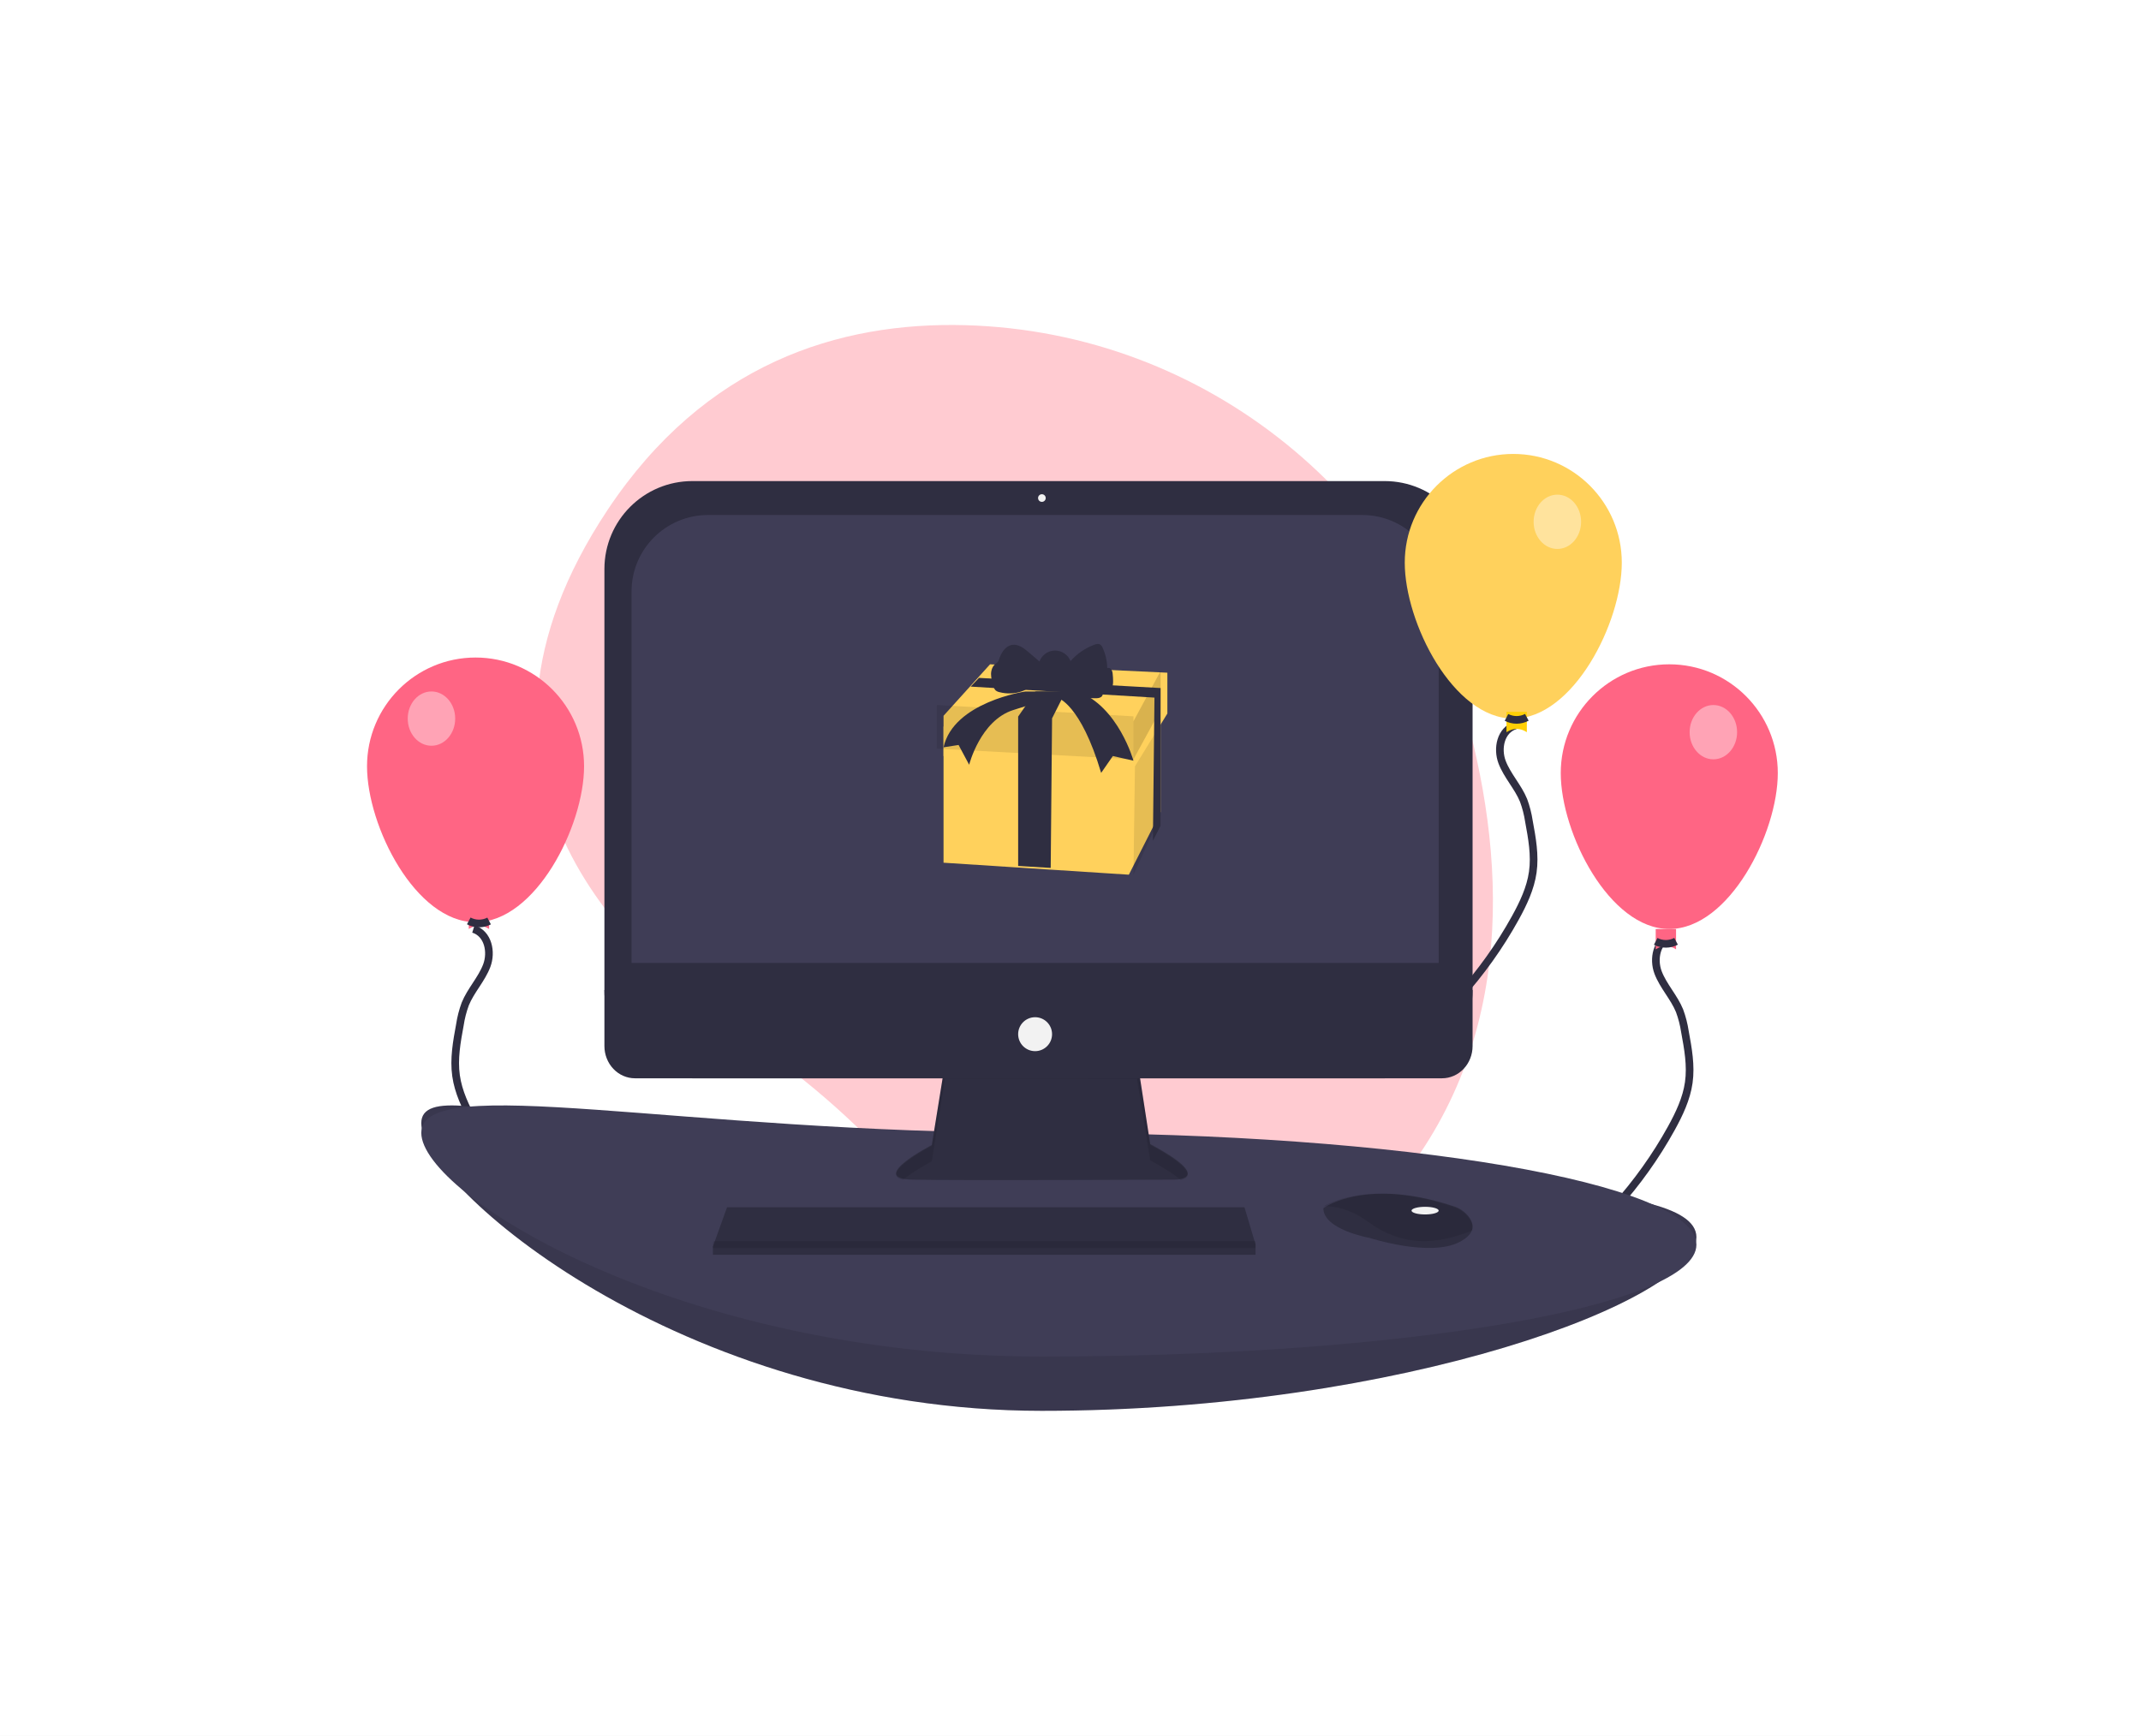
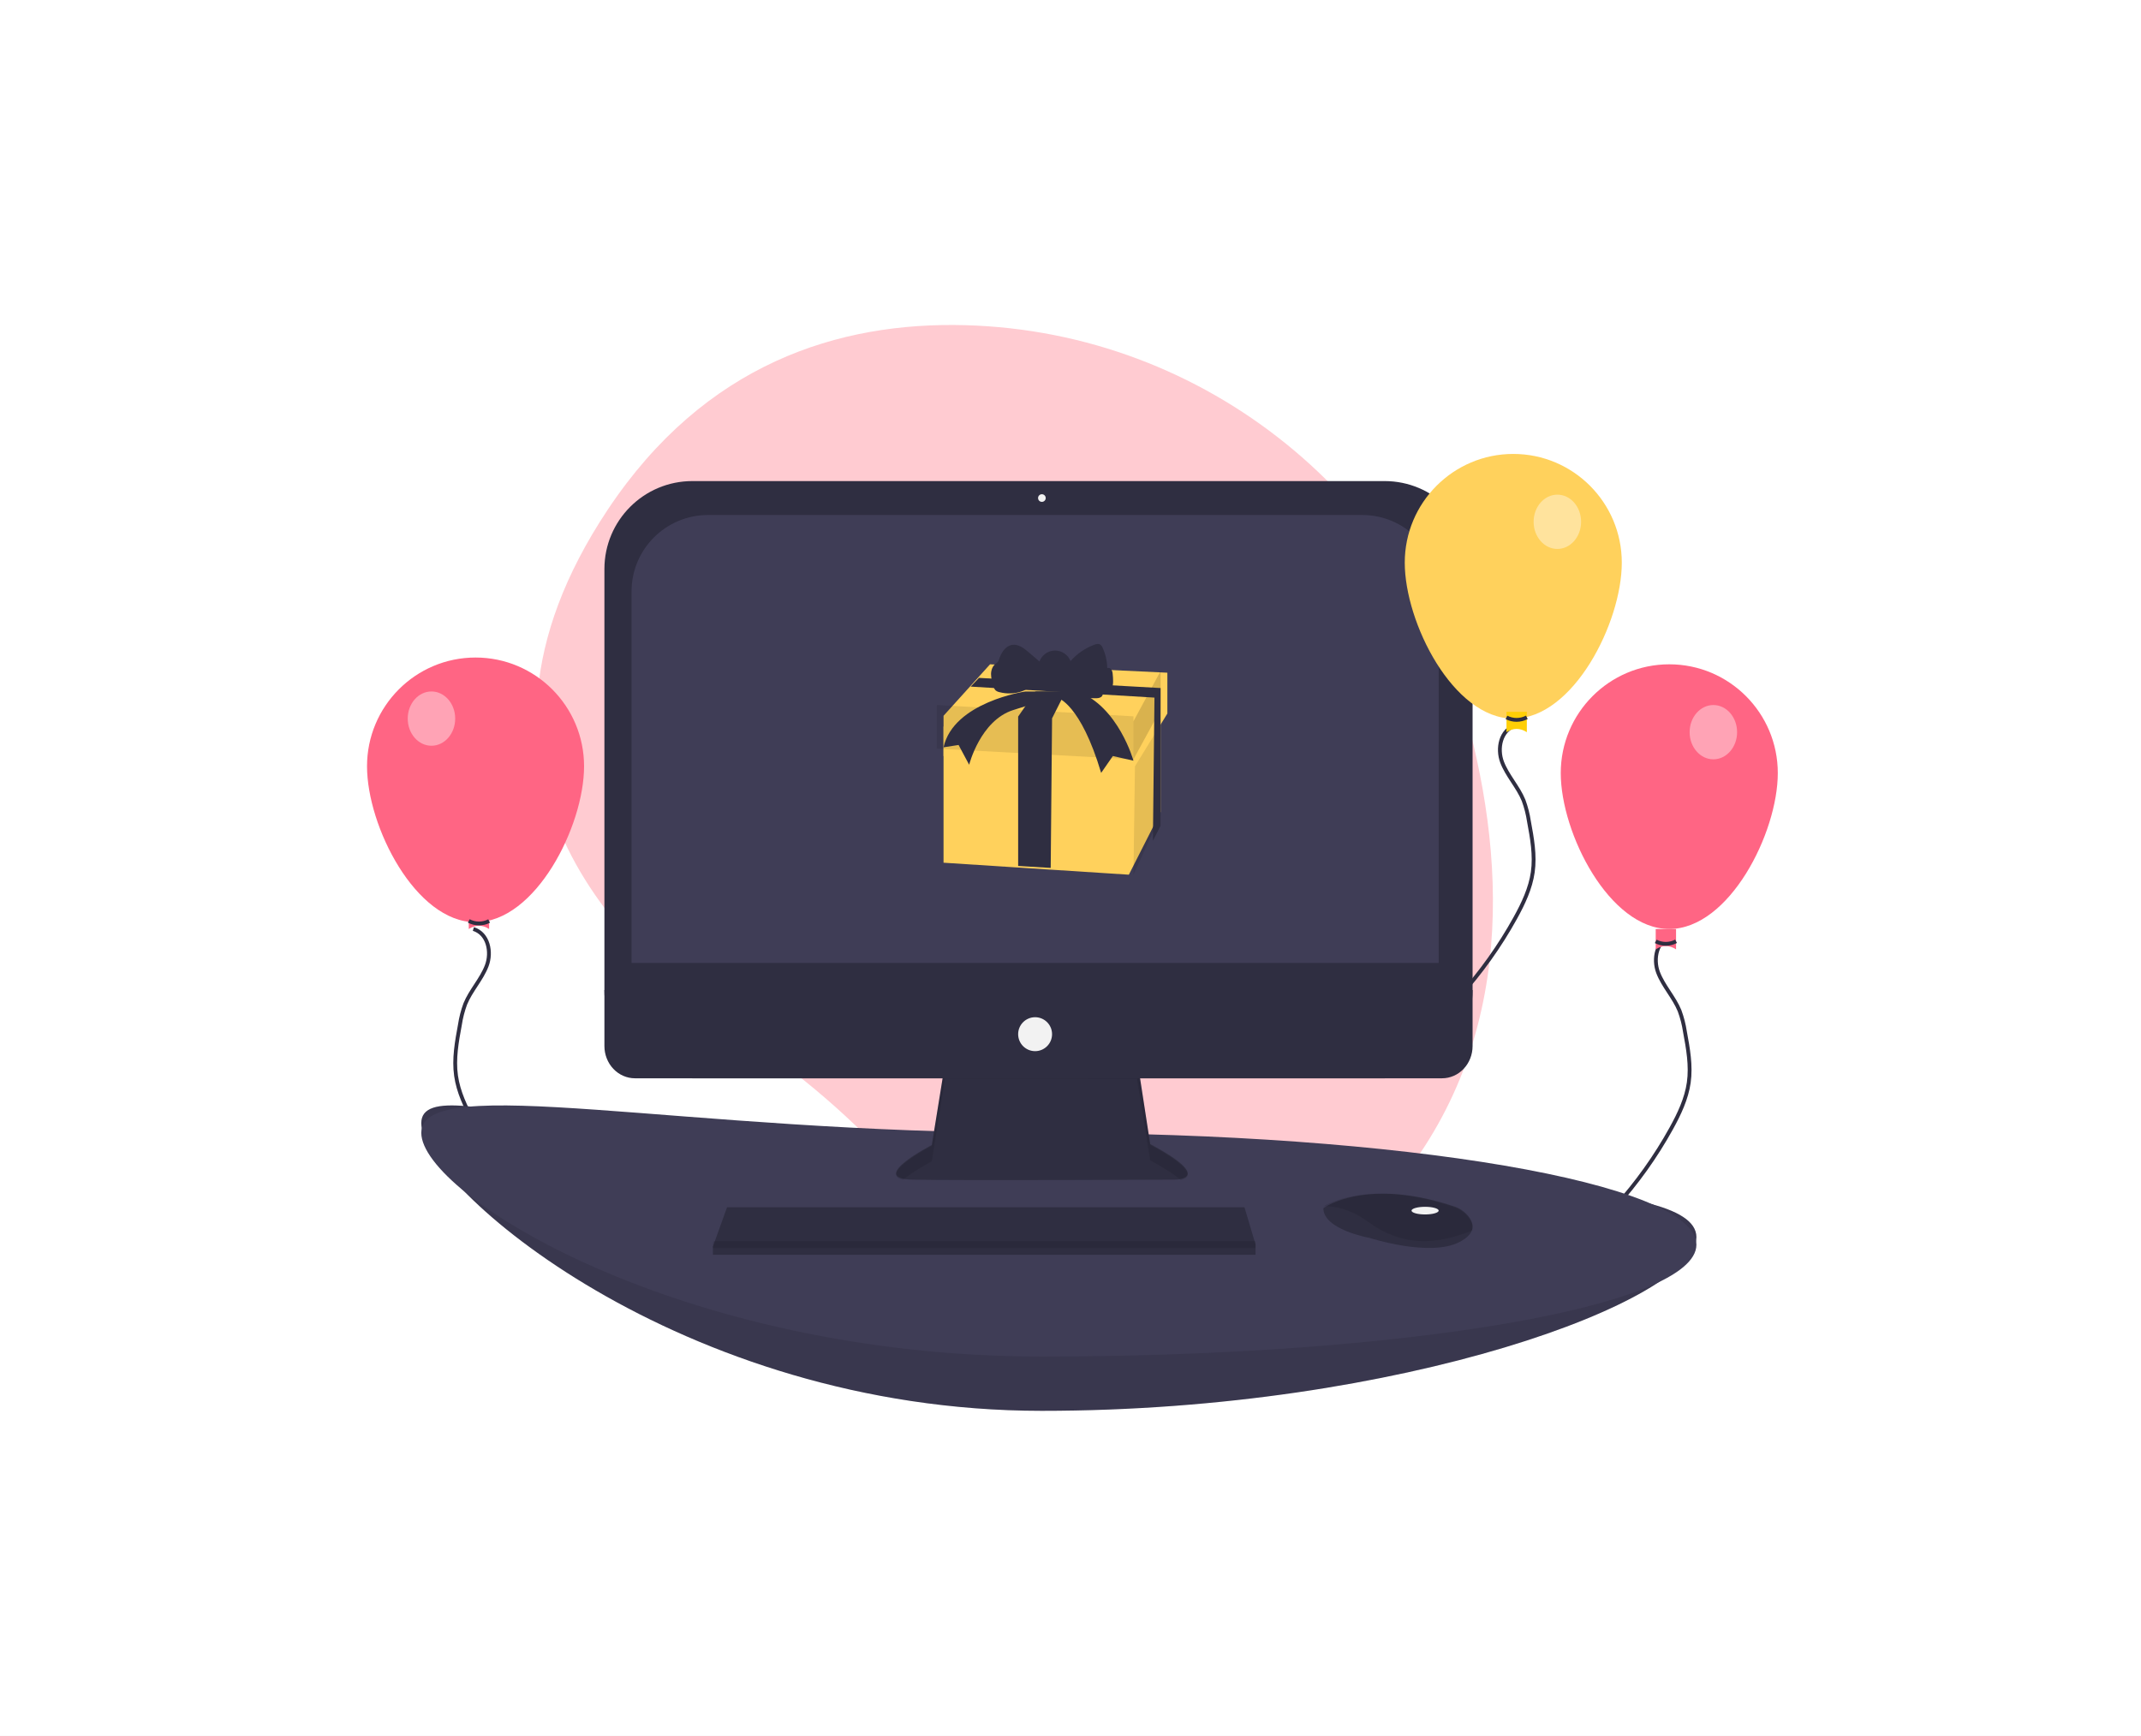
<svg xmlns="http://www.w3.org/2000/svg" width="560px" height="454px" viewBox="0 0 560 454" version="1.1">
-   <g id="Agency-2" stroke="none" stroke-width="1" fill="none" fill-rule="evenodd">
+   <g id="Agency-2" stroke="none" strokeWidth="1" fill="none" fillRule="evenodd">
    <g id="Agency-1" transform="translate(-172, -1602)">
      <g id="5" transform="translate(172, 1602)">
        <rect id="Rectangle-Copy-16" fill="#FFFFFF" x="0" y="0" width="560" height="454" />
        <g id="undraw_online_wishes_dlmr" transform="translate(96, 85)">
-           <path d="M288.465,106.003 C272.968,45.489 219.422,1.805 156.569,0.053 C123.341,-0.873 88.376,10.071 62.919,48.367 C17.412,116.826 65.716,164.134 99.392,186.613 C115.662,197.496 130.322,210.58 142.947,225.489 C165.694,252.295 209.455,285.606 261.572,233.413 C299.346,195.584 298.787,146.312 288.465,106.003 Z" id="Path" fill="#FFCBD1" fill-rule="nonzero" />
-           <path d="M369,117.194 C369,132.903 356.292,157.975 340.615,157.975 C324.939,157.975 312.231,132.903 312.231,117.194 C312.231,101.485 324.939,88.75 340.615,88.75 C356.292,88.75 369,101.485 369,117.194 Z" id="Path" fill="#FF6584" fill-rule="nonzero" />
-           <path d="M341.184,159.75 C337.28,160.971 336.345,165.805 337.688,169.351 C339.031,172.897 341.875,175.838 343.306,179.356 C343.96,181.129 344.428,182.955 344.707,184.808 C345.524,189.22 346.344,193.71 345.714,198.148 C345.117,202.358 343.238,206.326 341.143,210.121 C337.085,217.467 332.148,224.385 326.423,230.75" id="Path" stroke="#2F2E41" stroke-width="2" />
-           <path d="M342.389,163.3 C340.615,162.161 338.841,162.161 337.067,163.3 L337.067,157.975 L342.389,157.975 L342.389,163.3 Z" id="Path" fill="#FF6584" fill-rule="nonzero" />
-           <path d="M337.067,161.212 C338.742,162.084 340.722,162.076 342.389,161.19" id="Path" stroke="#2F2E41" stroke-width="2" />
-           <ellipse id="Oval" fill="#FFFFFF" fill-rule="nonzero" opacity="0.4" cx="352.147" cy="106.5" rx="6.209" ry="7.1" />
-           <path d="M0,115.419 C0,131.128 12.708,156.2 28.385,156.2 C44.061,156.2 56.769,131.128 56.769,115.419 C56.769,99.71 44.061,86.975 28.385,86.975 C12.708,86.975 0,99.71 0,115.419 Z" id="Path" fill="#FF6584" fill-rule="nonzero" />
-           <path d="M27.816,157.975 C31.72,159.196 32.655,164.03 31.312,167.576 C29.969,171.122 27.125,174.063 25.694,177.581 C25.04,179.354 24.572,181.18 24.293,183.033 C23.476,187.445 22.656,191.935 23.286,196.373 C23.883,200.583 25.762,204.551 27.857,208.346 C31.915,215.692 36.852,222.61 42.577,228.975" id="Path" stroke="#2F2E41" stroke-width="2" />
-           <path d="M26.611,157.975 C28.385,156.836 30.159,156.836 31.933,157.975 L31.933,152.65 L26.611,152.65 L26.611,157.975 Z" id="Path" fill="#FF6584" fill-rule="nonzero" />
-           <path d="M31.933,155.887 C30.258,156.759 28.278,156.751 26.611,155.865" id="Path" stroke="#2F2E41" stroke-width="2" />
-           <ellipse id="Oval" fill="#FFFFFF" fill-rule="nonzero" opacity="0.4" cx="16.853" cy="102.95" rx="6.209" ry="7.1" />
-           <path d="M347.712,238.575 C347.712,254.949 271.041,284 176.464,284 C81.886,284 14.192,225.128 14.192,208.754 C14.192,192.38 81.886,224.705 176.464,224.705 C271.041,224.705 347.712,222.201 347.712,238.575 Z" id="Path" fill="#3F3D56" fill-rule="nonzero" />
-           <path d="M347.712,238.575 C347.712,254.949 271.041,284 176.464,284 C81.886,284 14.192,225.128 14.192,208.754 C14.192,192.38 81.886,224.705 176.464,224.705 C271.041,224.705 347.712,222.201 347.712,238.575 Z" id="Path" fill="#000000" fill-rule="nonzero" opacity="0.1" />
-           <path d="M347.712,240.552 C347.712,256.705 271.041,269.8 176.464,269.8 C81.886,269.8 14.192,227.457 14.192,211.304 C14.192,195.151 81.886,211.304 176.464,211.304 C271.041,211.304 347.712,224.399 347.712,240.552 Z" id="Path" fill="#3F3D56" fill-rule="nonzero" />
-           <path d="M151.197,192.994 L147.727,214.476 C147.727,214.476 130.644,223.276 142.655,223.535 C154.667,223.794 211.253,223.535 211.253,223.535 C211.253,223.535 222.197,223.535 204.847,214.217 L201.377,191.7 L151.197,192.994 Z" id="Path" fill="#2F2E41" fill-rule="nonzero" />
-           <path d="M140.235,223.598 C142.963,221.223 147.723,218.747 147.723,218.747 L151.194,197.064 L201.377,197.11 L204.847,218.486 C208.893,220.679 211.399,222.36 212.866,223.65 C215.094,223.152 217.529,221.303 204.847,214.429 L201.377,191.7 L151.194,193.006 L147.723,214.69 C147.723,214.69 133.368,222.155 140.235,223.598 Z" id="Path" fill="#000000" fill-rule="nonzero" opacity="0.1" />
-           <rect id="Rectangle" fill="#2F2E41" fill-rule="nonzero" x="62.091" y="40.825" width="227.077" height="156.2" rx="23.01" />
-           <path d="M89.188,49.7 L260.298,49.7 C271.344,49.7 280.298,58.654 280.298,69.7 L280.298,166.85 L280.298,166.85 L69.188,166.85 L69.188,69.7 C69.188,58.654 78.142,49.7 89.188,49.7 Z" id="Rectangle" fill="#3F3D56" fill-rule="nonzero" />
-           <ellipse id="Oval" fill="#F2F2F2" fill-rule="nonzero" cx="176.517" cy="45.263" rx="1" ry="1" />
-           <path d="M289.168,173.95 L289.168,188.593 C289.168,190.83 288.327,192.974 286.83,194.556 C285.333,196.137 283.302,197.025 281.184,197.025 L70.075,197.025 C67.958,197.025 65.927,196.137 64.429,194.556 C62.932,192.974 62.091,190.83 62.091,188.593 L62.091,173.95 L289.168,173.95 Z" id="Path" fill="#2F2E41" fill-rule="nonzero" />
-           <polygon id="Path" fill="#2F2E41" fill-rule="nonzero" points="232.399 240.474 232.399 243.175 90.476 243.175 90.476 241.014 90.671 240.474 94.169 230.75 229.497 230.75" />
-           <path d="M289.095,236.427 C288.842,237.55 287.888,238.734 285.732,239.855 C277.994,243.874 262.261,238.783 262.261,238.783 C262.261,238.783 250.139,236.639 250.139,231.011 C250.48,230.769 250.835,230.55 251.202,230.355 C254.455,228.567 265.241,224.154 284.366,230.542 C285.775,231.001 287.033,231.858 288.001,233.017 C288.776,233.959 289.384,235.155 289.095,236.427 Z" id="Path" fill="#2F2E41" fill-rule="nonzero" />
-           <path d="M289.093,236.818 C279.357,240.748 270.679,241.041 261.774,234.525 C257.282,231.24 253.202,230.427 250.139,230.488 C253.484,228.625 264.571,224.025 284.232,230.683 C285.68,231.162 286.974,232.055 287.969,233.263 C288.765,234.246 289.39,235.492 289.093,236.818 Z" id="Path" fill="#000000" fill-rule="nonzero" opacity="0.1" />
-           <ellipse id="Oval" fill="#F2F2F2" fill-rule="nonzero" cx="276.75" cy="231.637" rx="3.548" ry="1" />
-           <ellipse id="Oval" fill="#F2F2F2" fill-rule="nonzero" cx="174.743" cy="185.488" rx="4.435" ry="4.438" />
-           <polygon id="Path" fill="#000000" fill-rule="nonzero" opacity="0.1" points="232.399 239.625 232.399 241.4 90.476 241.4 90.476 239.98 90.671 239.625" />
-           <path d="M300.381,104.725 C296.477,105.946 295.542,110.78 296.885,114.326 C298.228,117.872 301.072,120.813 302.504,124.331 C303.157,126.104 303.625,127.93 303.904,129.783 C304.721,134.195 305.541,138.685 304.911,143.123 C304.314,147.333 302.435,151.301 300.34,155.096 C296.282,162.442 291.345,169.36 285.62,175.725" id="Path" stroke="#2F2E41" stroke-width="2" />
-           <path d="M328.197,62.169 C328.197,77.878 315.489,102.95 299.812,102.95 C284.136,102.95 271.428,77.878 271.428,62.169 C271.428,46.46 284.136,33.725 299.812,33.725 C315.489,33.725 328.197,46.46 328.197,62.169 L328.197,62.169 Z" id="Path" fill="#FFD15C" fill-rule="nonzero" />
-           <path d="M303.361,106.5 C301.587,105.361 299.812,105.361 298.038,106.5 L298.038,101.175 L303.361,101.175 L303.361,106.5 Z" id="Path" fill="#FFCF06" fill-rule="nonzero" />
-           <path d="M298.038,102.637 C299.713,103.509 301.693,103.501 303.361,102.615" id="Path" stroke="#2F2E41" stroke-width="2" />
-           <ellipse id="Oval" fill="#FFFFFF" fill-rule="nonzero" opacity="0.4" cx="311.344" cy="51.475" rx="6.209" ry="7.1" />
-           <polygon id="Path" fill="#FFD15C" fill-rule="nonzero" points="207.562 97.625 207.562 127.395 199.52 143.272 199.52 143.274 199.265 143.775 177.974 142.399 169.789 141.869 150.793 140.641 150.793 105.032 169.789 105.556 178.284 105.791 199.775 106.385" />
-           <polygon id="Path" fill="#000000" fill-rule="nonzero" opacity="0.1" points="207.562 101.175 207.562 128.364 205.829 132.129 205.829 132.13 204.051 135.989 204.051 135.99 200.466 143.775 200.867 114.881 200.948 109.052 204.357 104.993 204.357 104.992 205.843 103.223" />
-           <polygon id="Path" fill="#FFD15C" fill-rule="nonzero" points="209.337 90.945 209.337 101.624 208.263 103.372 206.345 106.495 204.646 109.262 200.891 115.375 200.801 115.37 150.793 112.742 150.793 102.209 150.919 102.07 156.89 95.465 159.051 93.074 162.96 88.75" />
-           <polygon id="Path" fill="#000000" fill-rule="nonzero" opacity="0.1" points="200.466 102.359 200.466 113.6 149.019 110.79 149.019 99.548 149.149 99.4" />
-           <polygon id="Path" fill="#000000" fill-rule="nonzero" opacity="0.15" points="207.562 90.525 207.562 100.612 200.466 113.6 200.466 103.651" />
-           <polygon id="Path" fill="#2F2E41" fill-rule="nonzero" points="207.562 94.957 207.558 101.806 207.557 105.11 207.542 131.001 207.542 131.003 205.553 134.9 205.85 107.75 205.895 103.595 205.895 103.593 205.963 97.459 157.889 94.581 160.06 92.3" />
-           <polygon id="Path" fill="#2F2E41" fill-rule="nonzero" points="182.726 95.85 179.177 102.885 179.146 106.471 178.823 142 170.308 141.486 170.308 102.417 174.851 95.85" />
-           <path d="M171.249,95.828 C169.367,96.46 167.344,96.531 165.423,96.035 C165.049,95.961 164.699,95.797 164.402,95.557 C164.082,95.201 163.864,94.764 163.77,94.294 C163.43,93.321 163.242,92.301 163.212,91.27 C163.235,90.241 163.625,89.167 164.458,88.571 C164.627,88.468 164.786,88.348 164.931,88.213 C165.105,87.992 165.23,87.736 165.297,87.462 C165.867,85.749 166.971,83.939 168.742,83.665 C170.375,83.412 171.862,84.563 173.121,85.644 L175.884,88.015 C176.511,86.314 178.111,85.176 179.91,85.152 C181.71,85.127 183.339,86.22 184.012,87.903 C185.686,86.001 187.796,84.541 190.158,83.65 C190.682,83.453 191.297,83.293 191.774,83.586 C192.068,83.805 192.292,84.108 192.417,84.455 C193.169,86.116 193.576,87.914 193.614,89.739 C194.012,89.602 194.451,89.755 194.679,90.11 C194.893,90.461 195.015,90.862 195.034,91.274 C195.108,91.911 195.144,92.552 195.144,93.193 C195.144,93.87 195.082,94.6 194.645,95.113 C194.08,95.776 193.105,95.846 192.239,95.866 C192.656,96.24 192.453,96.992 191.991,97.308 C191.53,97.624 190.934,97.629 190.376,97.624 C188.226,97.603 185.94,97.541 184.152,96.338 C183.446,95.862 182.855,95.23 182.147,94.757 C180.412,93.599 178.234,93.544 176.225,93.639 C174.413,93.726 172.974,95.245 171.249,95.828 Z" id="Path" fill="#2F2E41" fill-rule="nonzero" />
-           <path d="M172.207,95.85 C172.207,95.85 153.415,98.589 150.793,110.456 L154.726,109.847 L157.494,115.02 C157.494,115.02 160.407,103.457 169.002,100.719 C177.596,97.98 180.655,97.524 180.655,97.524 C180.655,97.524 186.628,99.045 192.018,117.15 L195.077,112.738 L200.466,113.955 C200.466,113.955 196.533,99.806 185.899,95.85 L172.207,95.85 Z" id="Path" fill="#2F2E41" fill-rule="nonzero" />
+           <path d="M288.465,106.003 C272.968,45.489 219.422,1.805 156.569,0.053 C123.341,-0.873 88.376,10.071 62.919,48.367 C17.412,116.826 65.716,164.134 99.392,186.613 C115.662,197.496 130.322,210.58 142.947,225.489 C165.694,252.295 209.455,285.606 261.572,233.413 C299.346,195.584 298.787,146.312 288.465,106.003 Z" id="Path" fill="#FFCBD1" fillRule="nonzero" />
+           <path d="M369,117.194 C369,132.903 356.292,157.975 340.615,157.975 C324.939,157.975 312.231,132.903 312.231,117.194 C312.231,101.485 324.939,88.75 340.615,88.75 C356.292,88.75 369,101.485 369,117.194 Z" id="Path" fill="#FF6584" fillRule="nonzero" />
+           <path d="M341.184,159.75 C337.28,160.971 336.345,165.805 337.688,169.351 C339.031,172.897 341.875,175.838 343.306,179.356 C343.96,181.129 344.428,182.955 344.707,184.808 C345.524,189.22 346.344,193.71 345.714,198.148 C345.117,202.358 343.238,206.326 341.143,210.121 C337.085,217.467 332.148,224.385 326.423,230.75" id="Path" stroke="#2F2E41" strokeWidth="2" />
+           <path d="M342.389,163.3 C340.615,162.161 338.841,162.161 337.067,163.3 L337.067,157.975 L342.389,157.975 L342.389,163.3 Z" id="Path" fill="#FF6584" fillRule="nonzero" />
+           <path d="M337.067,161.212 C338.742,162.084 340.722,162.076 342.389,161.19" id="Path" stroke="#2F2E41" strokeWidth="2" />
+           <ellipse id="Oval" fill="#FFFFFF" fillRule="nonzero" opacity="0.4" cx="352.147" cy="106.5" rx="6.209" ry="7.1" />
+           <path d="M0,115.419 C0,131.128 12.708,156.2 28.385,156.2 C44.061,156.2 56.769,131.128 56.769,115.419 C56.769,99.71 44.061,86.975 28.385,86.975 C12.708,86.975 0,99.71 0,115.419 Z" id="Path" fill="#FF6584" fillRule="nonzero" />
+           <path d="M27.816,157.975 C31.72,159.196 32.655,164.03 31.312,167.576 C29.969,171.122 27.125,174.063 25.694,177.581 C25.04,179.354 24.572,181.18 24.293,183.033 C23.476,187.445 22.656,191.935 23.286,196.373 C23.883,200.583 25.762,204.551 27.857,208.346 C31.915,215.692 36.852,222.61 42.577,228.975" id="Path" stroke="#2F2E41" strokeWidth="2" />
+           <path d="M26.611,157.975 C28.385,156.836 30.159,156.836 31.933,157.975 L31.933,152.65 L26.611,152.65 L26.611,157.975 Z" id="Path" fill="#FF6584" fillRule="nonzero" />
+           <path d="M31.933,155.887 C30.258,156.759 28.278,156.751 26.611,155.865" id="Path" stroke="#2F2E41" strokeWidth="2" />
+           <ellipse id="Oval" fill="#FFFFFF" fillRule="nonzero" opacity="0.4" cx="16.853" cy="102.95" rx="6.209" ry="7.1" />
+           <path d="M347.712,238.575 C347.712,254.949 271.041,284 176.464,284 C81.886,284 14.192,225.128 14.192,208.754 C14.192,192.38 81.886,224.705 176.464,224.705 C271.041,224.705 347.712,222.201 347.712,238.575 Z" id="Path" fill="#3F3D56" fillRule="nonzero" />
+           <path d="M347.712,238.575 C347.712,254.949 271.041,284 176.464,284 C81.886,284 14.192,225.128 14.192,208.754 C14.192,192.38 81.886,224.705 176.464,224.705 C271.041,224.705 347.712,222.201 347.712,238.575 Z" id="Path" fill="#000000" fillRule="nonzero" opacity="0.1" />
+           <path d="M347.712,240.552 C347.712,256.705 271.041,269.8 176.464,269.8 C81.886,269.8 14.192,227.457 14.192,211.304 C14.192,195.151 81.886,211.304 176.464,211.304 C271.041,211.304 347.712,224.399 347.712,240.552 Z" id="Path" fill="#3F3D56" fillRule="nonzero" />
+           <path d="M151.197,192.994 L147.727,214.476 C147.727,214.476 130.644,223.276 142.655,223.535 C154.667,223.794 211.253,223.535 211.253,223.535 C211.253,223.535 222.197,223.535 204.847,214.217 L201.377,191.7 L151.197,192.994 Z" id="Path" fill="#2F2E41" fillRule="nonzero" />
+           <path d="M140.235,223.598 C142.963,221.223 147.723,218.747 147.723,218.747 L151.194,197.064 L201.377,197.11 L204.847,218.486 C208.893,220.679 211.399,222.36 212.866,223.65 C215.094,223.152 217.529,221.303 204.847,214.429 L201.377,191.7 L151.194,193.006 L147.723,214.69 C147.723,214.69 133.368,222.155 140.235,223.598 Z" id="Path" fill="#000000" fillRule="nonzero" opacity="0.1" />
+           <rect id="Rectangle" fill="#2F2E41" fillRule="nonzero" x="62.091" y="40.825" width="227.077" height="156.2" rx="23.01" />
+           <path d="M89.188,49.7 L260.298,49.7 C271.344,49.7 280.298,58.654 280.298,69.7 L280.298,166.85 L280.298,166.85 L69.188,166.85 L69.188,69.7 C69.188,58.654 78.142,49.7 89.188,49.7 Z" id="Rectangle" fill="#3F3D56" fillRule="nonzero" />
+           <ellipse id="Oval" fill="#F2F2F2" fillRule="nonzero" cx="176.517" cy="45.263" rx="1" ry="1" />
+           <path d="M289.168,173.95 L289.168,188.593 C289.168,190.83 288.327,192.974 286.83,194.556 C285.333,196.137 283.302,197.025 281.184,197.025 L70.075,197.025 C67.958,197.025 65.927,196.137 64.429,194.556 C62.932,192.974 62.091,190.83 62.091,188.593 L62.091,173.95 L289.168,173.95 Z" id="Path" fill="#2F2E41" fillRule="nonzero" />
+           <polygon id="Path" fill="#2F2E41" fillRule="nonzero" points="232.399 240.474 232.399 243.175 90.476 243.175 90.476 241.014 90.671 240.474 94.169 230.75 229.497 230.75" />
+           <path d="M289.095,236.427 C288.842,237.55 287.888,238.734 285.732,239.855 C277.994,243.874 262.261,238.783 262.261,238.783 C262.261,238.783 250.139,236.639 250.139,231.011 C250.48,230.769 250.835,230.55 251.202,230.355 C254.455,228.567 265.241,224.154 284.366,230.542 C285.775,231.001 287.033,231.858 288.001,233.017 C288.776,233.959 289.384,235.155 289.095,236.427 Z" id="Path" fill="#2F2E41" fillRule="nonzero" />
+           <path d="M289.093,236.818 C279.357,240.748 270.679,241.041 261.774,234.525 C257.282,231.24 253.202,230.427 250.139,230.488 C253.484,228.625 264.571,224.025 284.232,230.683 C285.68,231.162 286.974,232.055 287.969,233.263 C288.765,234.246 289.39,235.492 289.093,236.818 Z" id="Path" fill="#000000" fillRule="nonzero" opacity="0.1" />
+           <ellipse id="Oval" fill="#F2F2F2" fillRule="nonzero" cx="276.75" cy="231.637" rx="3.548" ry="1" />
+           <ellipse id="Oval" fill="#F2F2F2" fillRule="nonzero" cx="174.743" cy="185.488" rx="4.435" ry="4.438" />
+           <polygon id="Path" fill="#000000" fillRule="nonzero" opacity="0.1" points="232.399 239.625 232.399 241.4 90.476 241.4 90.476 239.98 90.671 239.625" />
+           <path d="M300.381,104.725 C296.477,105.946 295.542,110.78 296.885,114.326 C298.228,117.872 301.072,120.813 302.504,124.331 C303.157,126.104 303.625,127.93 303.904,129.783 C304.721,134.195 305.541,138.685 304.911,143.123 C304.314,147.333 302.435,151.301 300.34,155.096 C296.282,162.442 291.345,169.36 285.62,175.725" id="Path" stroke="#2F2E41" strokeWidth="2" />
+           <path d="M328.197,62.169 C328.197,77.878 315.489,102.95 299.812,102.95 C284.136,102.95 271.428,77.878 271.428,62.169 C271.428,46.46 284.136,33.725 299.812,33.725 C315.489,33.725 328.197,46.46 328.197,62.169 L328.197,62.169 Z" id="Path" fill="#FFD15C" fillRule="nonzero" />
+           <path d="M303.361,106.5 C301.587,105.361 299.812,105.361 298.038,106.5 L298.038,101.175 L303.361,101.175 L303.361,106.5 Z" id="Path" fill="#FFCF06" fillRule="nonzero" />
+           <path d="M298.038,102.637 C299.713,103.509 301.693,103.501 303.361,102.615" id="Path" stroke="#2F2E41" strokeWidth="2" />
+           <ellipse id="Oval" fill="#FFFFFF" fillRule="nonzero" opacity="0.4" cx="311.344" cy="51.475" rx="6.209" ry="7.1" />
+           <polygon id="Path" fill="#FFD15C" fillRule="nonzero" points="207.562 97.625 207.562 127.395 199.52 143.272 199.52 143.274 199.265 143.775 177.974 142.399 169.789 141.869 150.793 140.641 150.793 105.032 169.789 105.556 178.284 105.791 199.775 106.385" />
+           <polygon id="Path" fill="#000000" fillRule="nonzero" opacity="0.1" points="207.562 101.175 207.562 128.364 205.829 132.129 205.829 132.13 204.051 135.989 204.051 135.99 200.466 143.775 200.867 114.881 200.948 109.052 204.357 104.993 204.357 104.992 205.843 103.223" />
+           <polygon id="Path" fill="#FFD15C" fillRule="nonzero" points="209.337 90.945 209.337 101.624 208.263 103.372 206.345 106.495 204.646 109.262 200.891 115.375 200.801 115.37 150.793 112.742 150.793 102.209 150.919 102.07 156.89 95.465 159.051 93.074 162.96 88.75" />
+           <polygon id="Path" fill="#000000" fillRule="nonzero" opacity="0.1" points="200.466 102.359 200.466 113.6 149.019 110.79 149.019 99.548 149.149 99.4" />
+           <polygon id="Path" fill="#000000" fillRule="nonzero" opacity="0.15" points="207.562 90.525 207.562 100.612 200.466 113.6 200.466 103.651" />
+           <polygon id="Path" fill="#2F2E41" fillRule="nonzero" points="207.562 94.957 207.558 101.806 207.557 105.11 207.542 131.001 207.542 131.003 205.553 134.9 205.85 107.75 205.895 103.595 205.895 103.593 205.963 97.459 157.889 94.581 160.06 92.3" />
+           <polygon id="Path" fill="#2F2E41" fillRule="nonzero" points="182.726 95.85 179.177 102.885 179.146 106.471 178.823 142 170.308 141.486 170.308 102.417 174.851 95.85" />
+           <path d="M171.249,95.828 C169.367,96.46 167.344,96.531 165.423,96.035 C165.049,95.961 164.699,95.797 164.402,95.557 C164.082,95.201 163.864,94.764 163.77,94.294 C163.43,93.321 163.242,92.301 163.212,91.27 C163.235,90.241 163.625,89.167 164.458,88.571 C164.627,88.468 164.786,88.348 164.931,88.213 C165.105,87.992 165.23,87.736 165.297,87.462 C165.867,85.749 166.971,83.939 168.742,83.665 C170.375,83.412 171.862,84.563 173.121,85.644 L175.884,88.015 C176.511,86.314 178.111,85.176 179.91,85.152 C181.71,85.127 183.339,86.22 184.012,87.903 C185.686,86.001 187.796,84.541 190.158,83.65 C190.682,83.453 191.297,83.293 191.774,83.586 C192.068,83.805 192.292,84.108 192.417,84.455 C193.169,86.116 193.576,87.914 193.614,89.739 C194.012,89.602 194.451,89.755 194.679,90.11 C194.893,90.461 195.015,90.862 195.034,91.274 C195.108,91.911 195.144,92.552 195.144,93.193 C195.144,93.87 195.082,94.6 194.645,95.113 C194.08,95.776 193.105,95.846 192.239,95.866 C192.656,96.24 192.453,96.992 191.991,97.308 C191.53,97.624 190.934,97.629 190.376,97.624 C188.226,97.603 185.94,97.541 184.152,96.338 C183.446,95.862 182.855,95.23 182.147,94.757 C180.412,93.599 178.234,93.544 176.225,93.639 C174.413,93.726 172.974,95.245 171.249,95.828 Z" id="Path" fill="#2F2E41" fillRule="nonzero" />
+           <path d="M172.207,95.85 C172.207,95.85 153.415,98.589 150.793,110.456 L154.726,109.847 L157.494,115.02 C157.494,115.02 160.407,103.457 169.002,100.719 C177.596,97.98 180.655,97.524 180.655,97.524 C180.655,97.524 186.628,99.045 192.018,117.15 L195.077,112.738 L200.466,113.955 C200.466,113.955 196.533,99.806 185.899,95.85 L172.207,95.85 Z" id="Path" fill="#2F2E41" fillRule="nonzero" />
        </g>
      </g>
    </g>
  </g>
</svg>
